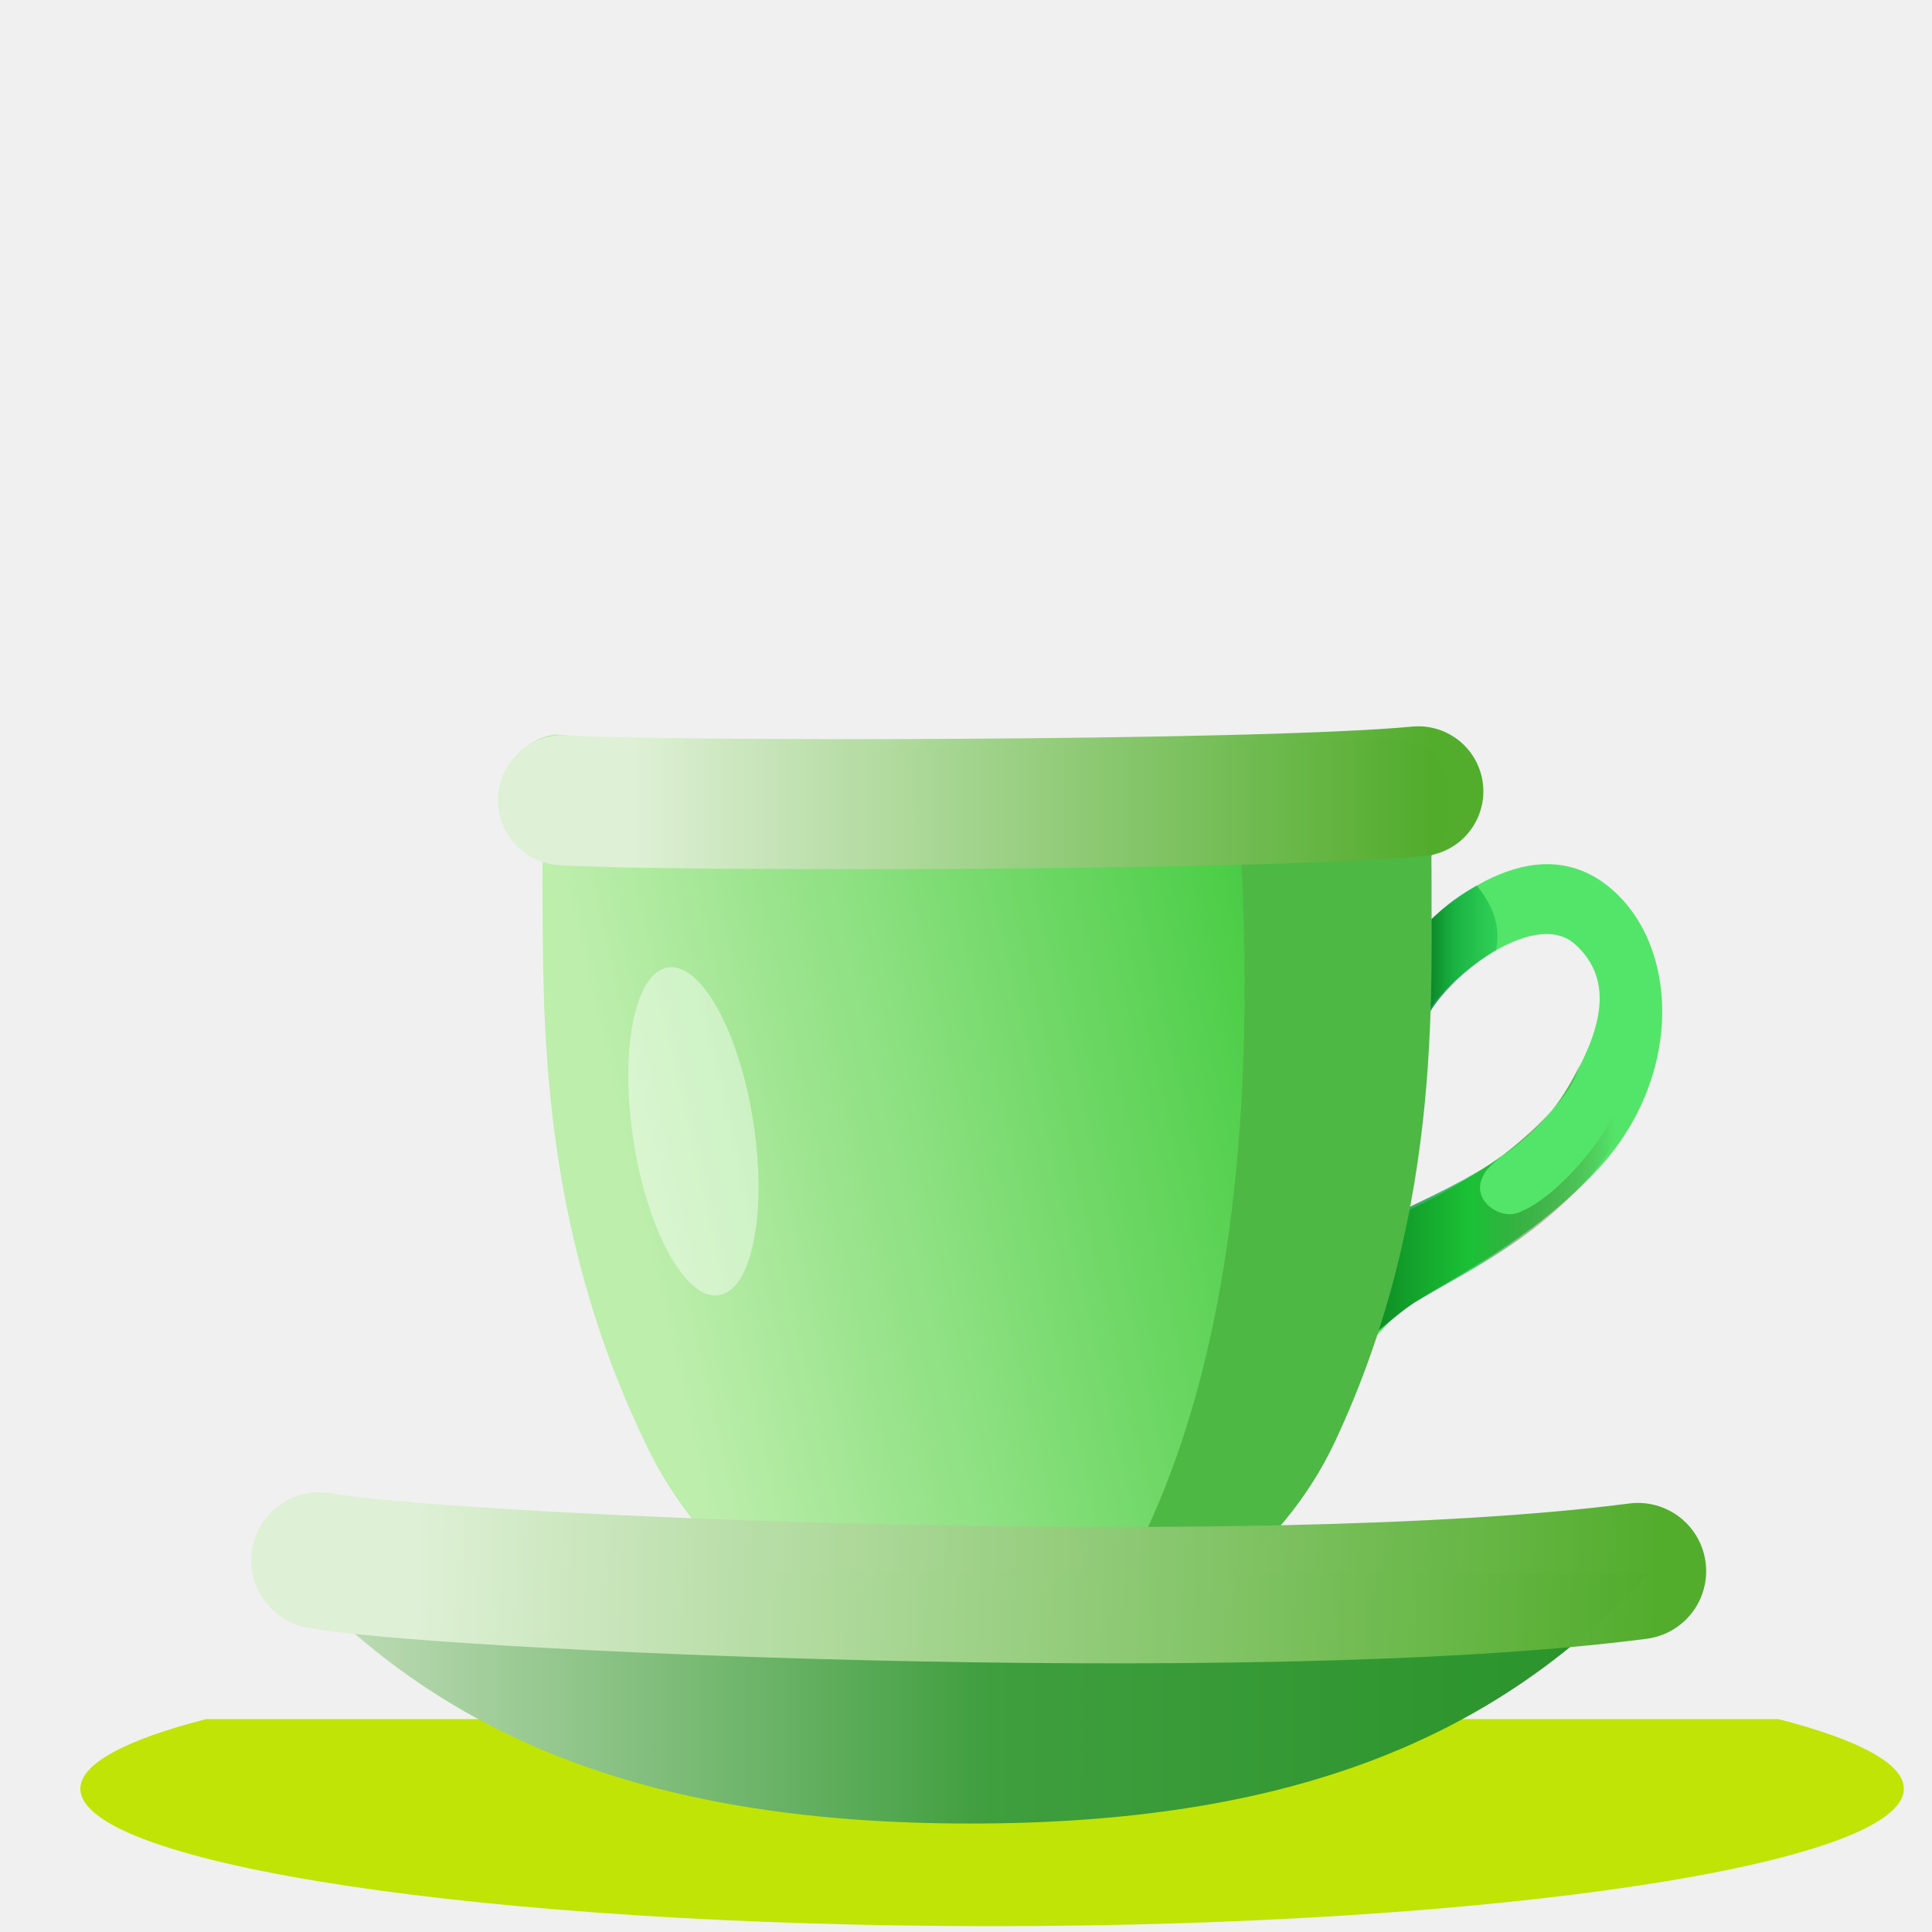
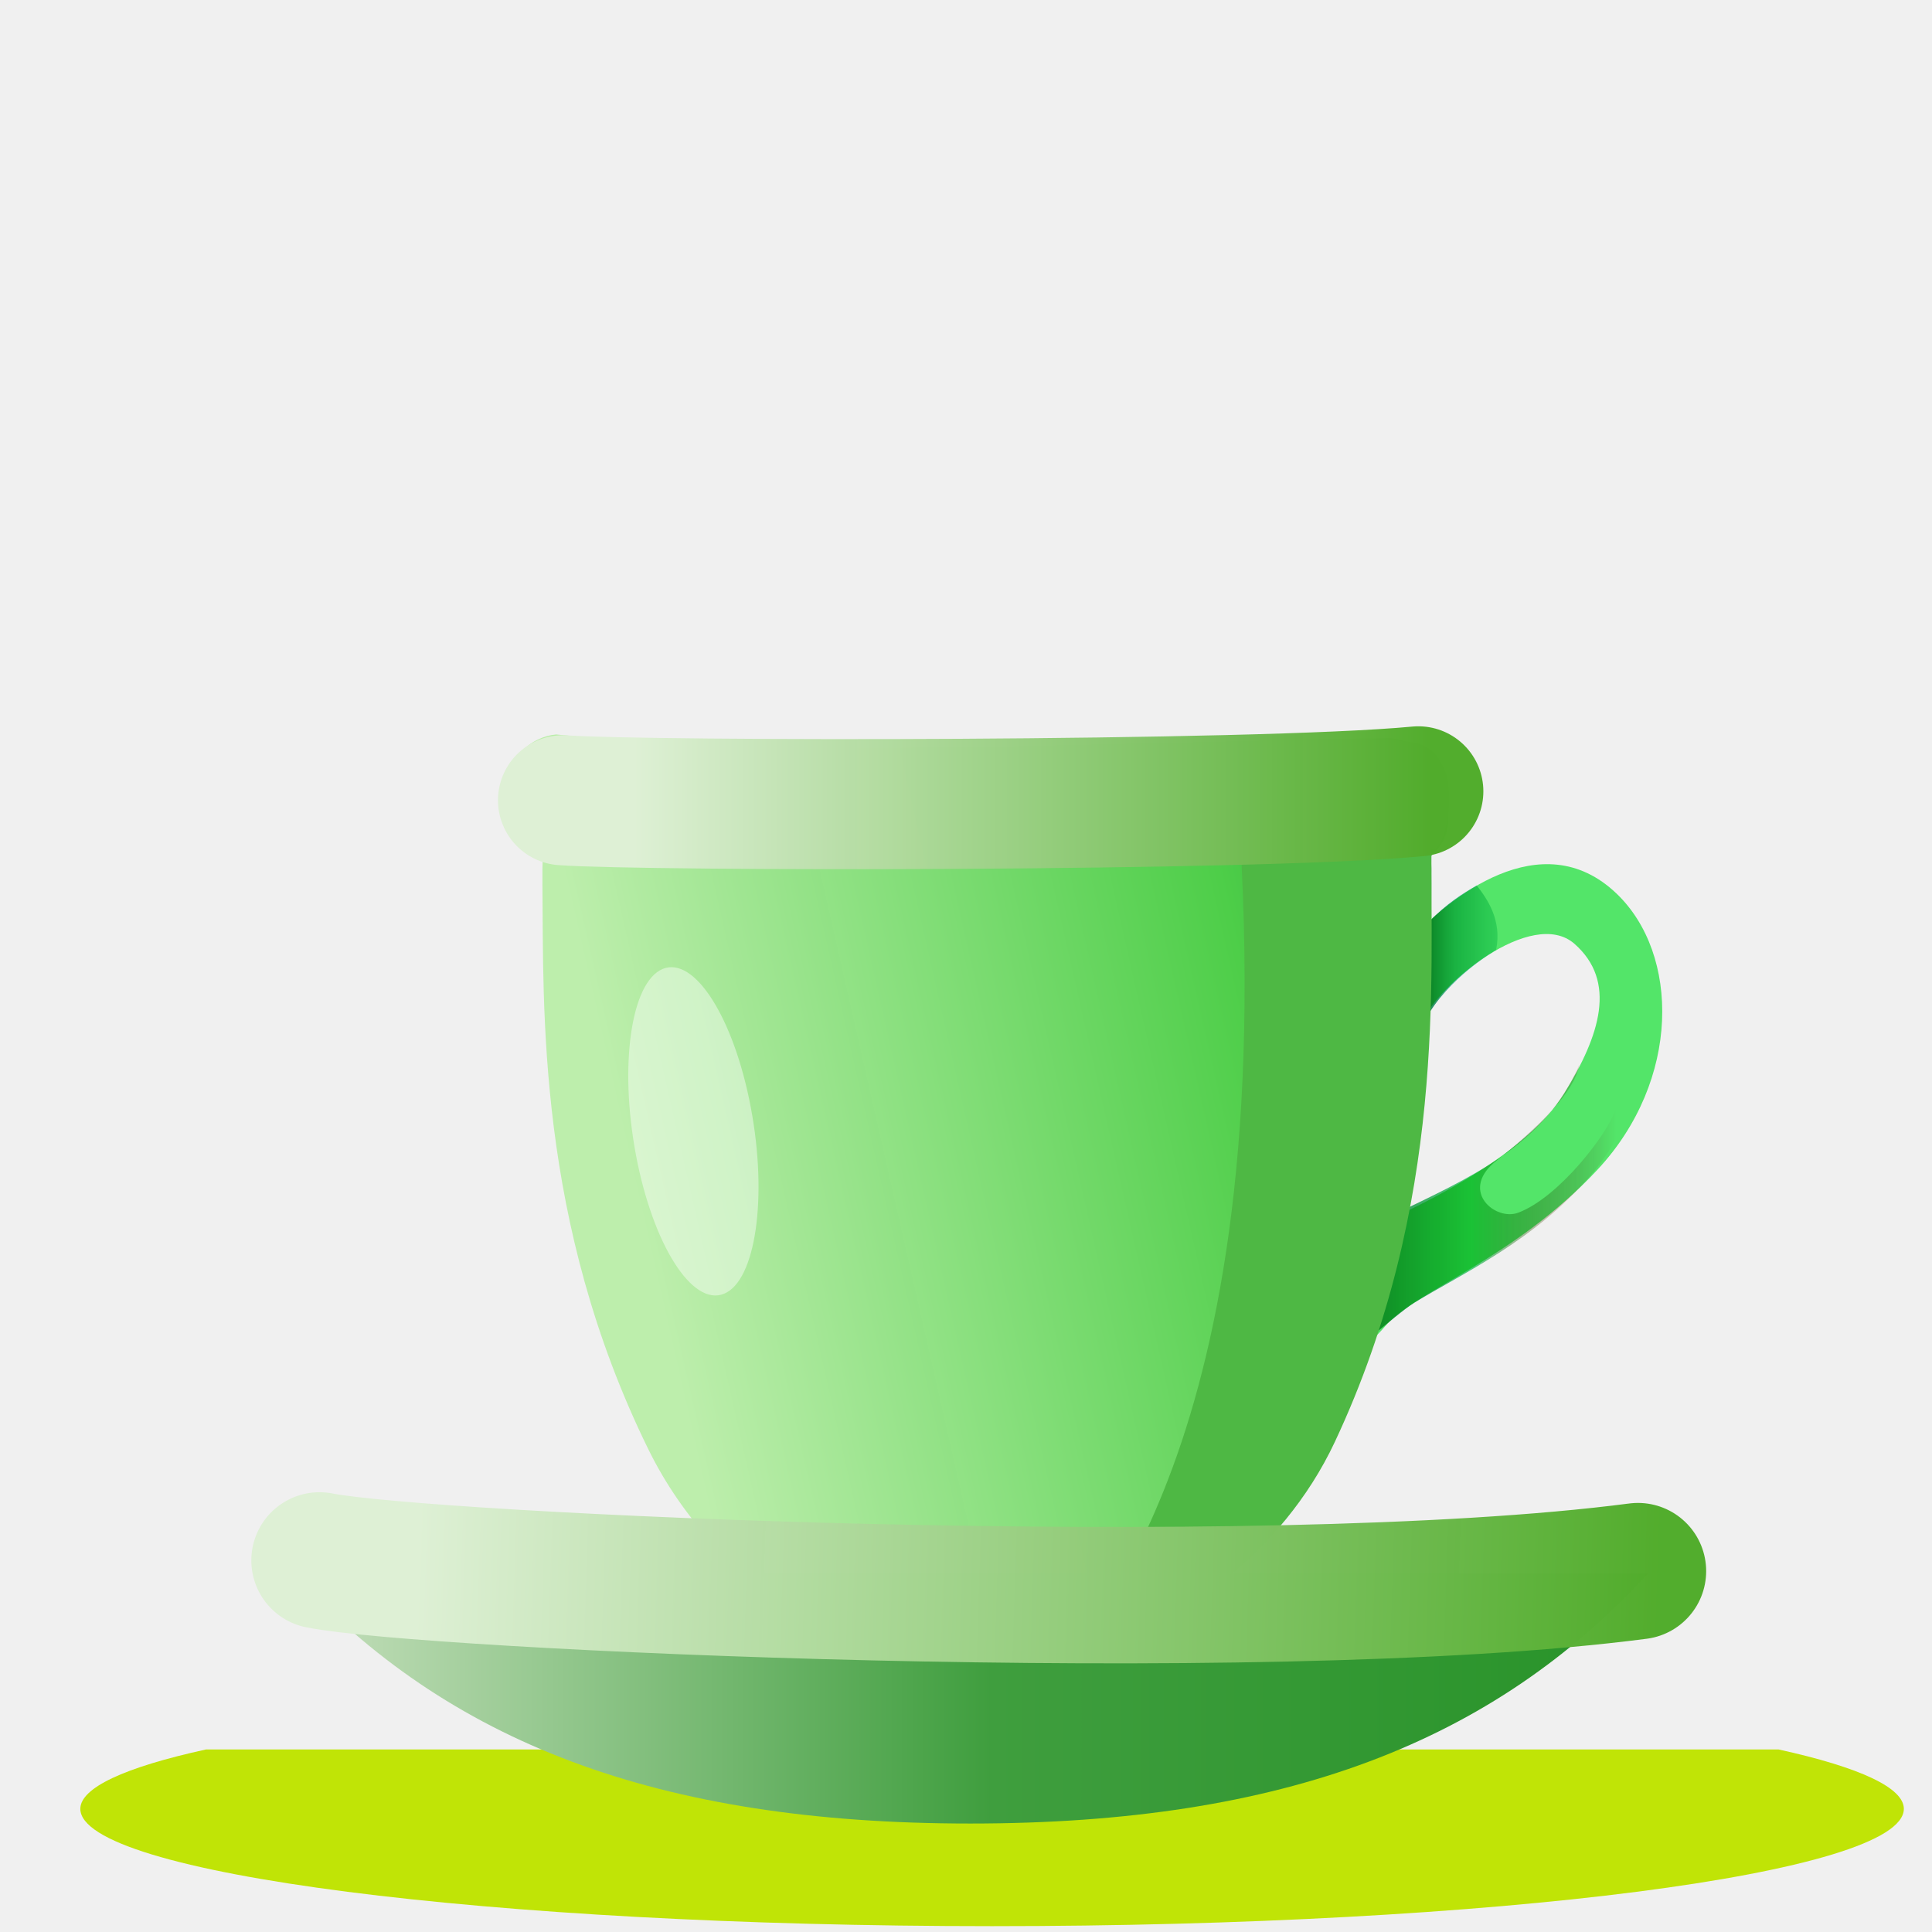
<svg xmlns="http://www.w3.org/2000/svg" xmlns:xlink="http://www.w3.org/1999/xlink" width="90" height="90" viewBox="0 0 23.812 23.812" version="1.1" id="svg2787" xml:space="preserve">
  <defs id="defs2784">
    <linearGradient id="linearGradient110291">
      <stop style="stop-color:#c7e0be;stop-opacity:1;" offset="0" id="stop110287" />
      <stop style="stop-color:#3f9e3e;stop-opacity:1;" offset="0.516" id="stop110295" />
      <stop style="stop-color:#289329;stop-opacity:1;" offset="1" id="stop110289" />
    </linearGradient>
    <linearGradient id="linearGradient38941">
      <stop style="stop-color:#000000;stop-opacity:1;" offset="0" id="stop38937" />
      <stop style="stop-color:#000000;stop-opacity:0;" offset="1" id="stop38939" />
    </linearGradient>
    <linearGradient id="linearGradient9308">
      <stop style="stop-color:#a9ed91;stop-opacity:1;" offset="0" id="stop9306" />
      <stop style="stop-color:#377624;stop-opacity:0.998;" offset="1" id="stop9304" />
    </linearGradient>
    <linearGradient id="linearGradient116948">
      <stop style="stop-color:#def0d5;stop-opacity:1;" offset="0" id="stop116944" />
      <stop style="stop-color:#51ac2b;stop-opacity:0.993;" offset="1" id="stop116946" />
    </linearGradient>
    <linearGradient id="linearGradient108022">
      <stop style="stop-color:#bdeeac;stop-opacity:1;" offset="0.043" id="stop108016" />
      <stop style="stop-color:#4dce48;stop-opacity:0.995;" offset="0.738" id="stop108018" />
      <stop style="stop-color:#2aa839;stop-opacity:0.996;" offset="0.967" id="stop108020" />
    </linearGradient>
    <linearGradient id="linearGradient98243">
      <stop style="stop-color:#16a200;stop-opacity:0.998;" offset="0" id="stop98241" />
      <stop style="stop-color:#dbffa5;stop-opacity:1;" offset="1" id="stop98239" />
    </linearGradient>
    <linearGradient id="linearGradient98115">
      <stop style="stop-color:#a3ef8c;stop-opacity:1;" offset="0" id="stop98111" />
      <stop style="stop-color:#3fbb25;stop-opacity:1;" offset="1" id="stop98113" />
    </linearGradient>
    <linearGradient xlink:href="#linearGradient29522" id="linearGradient31309" gradientUnits="userSpaceOnUse" gradientTransform="matrix(0.7932409,-0.6089079,0.7932409,0.6089079,4.892518,-8.867114)" x1="14.228" y1="-29.19" x2="3.659" y2="-18.62" />
    <linearGradient id="linearGradient29522">
      <stop style="stop-color:#d4a125;stop-opacity:1;" offset="0" id="stop29518" />
      <stop style="stop-color:#edd495;stop-opacity:1;" offset="1" id="stop29520" />
    </linearGradient>
    <linearGradient xlink:href="#linearGradient29522" id="linearGradient31385" gradientUnits="userSpaceOnUse" gradientTransform="matrix(-0.7932409,-0.6089079,-0.7932409,0.6089079,5.107999,-8.867114)" x1="14.228" y1="-29.19" x2="3.659" y2="-18.62" />
    <linearGradient xlink:href="#linearGradient29522" id="linearGradient29605" gradientUnits="userSpaceOnUse" gradientTransform="matrix(0.8001375,-0.6190755,0.8001375,0.6190755,17.50946,-0.3688092)" x1="14.228" y1="-29.19" x2="3.659" y2="-18.62" />
    <linearGradient id="linearGradient21068">
      <stop style="stop-color:#19723e;stop-opacity:1;" offset="0" id="stop21062" />
      <stop style="stop-color:#2dcf67;stop-opacity:0.824;" offset="0.515" id="stop21064" />
      <stop style="stop-color:#cf2d2d;stop-opacity:0;" offset="1" id="stop21066" />
    </linearGradient>
    <linearGradient id="linearGradient21076">
      <stop style="stop-color:#1e884f;stop-opacity:1;" offset="0.038" id="stop21070" />
      <stop style="stop-color:#17b682;stop-opacity:0.749;" offset="0.455" id="stop21072" />
      <stop style="stop-color:#69dec4;stop-opacity:0.7;" offset="1" id="stop21074" />
    </linearGradient>
    <linearGradient id="linearGradient10987">
      <stop style="stop-color:#b6fed6;stop-opacity:0.998;" offset="0" id="stop10985" />
      <stop style="stop-color:#01ee75;stop-opacity:1;" offset="1" id="stop10983" />
    </linearGradient>
    <linearGradient id="linearGradient25653">
      <stop style="stop-color:#2aa517;stop-opacity:1;" offset="0" id="stop25649" />
      <stop style="stop-color:#168c26;stop-opacity:0.998;" offset="1" id="stop25651" />
    </linearGradient>
    <linearGradient id="linearGradient25665">
      <stop style="stop-color:#fffdfd;stop-opacity:1;" offset="0" id="stop25661" />
      <stop style="stop-color:#cdcdcd;stop-opacity:1;" offset="1" id="stop25663" />
    </linearGradient>
    <linearGradient xlink:href="#linearGradient21068" id="linearGradient24354" gradientUnits="userSpaceOnUse" gradientTransform="matrix(0.8520488,0,0,0.8945853,-0.739344,-1.340035)" x1="22.327" y1="17.517" x2="28.831" y2="17.517" />
    <linearGradient xlink:href="#linearGradient21076" id="linearGradient24356" gradientUnits="userSpaceOnUse" gradientTransform="matrix(0.8520488,0,0,0.8945853,-0.739344,-1.340035)" x1="24.563" y1="12.671" x2="26.244" y2="12.671" />
    <linearGradient xlink:href="#linearGradient98115" id="linearGradient98117" x1="1.156" y1="19.251" x2="23.559" y2="19.251" gradientUnits="userSpaceOnUse" gradientTransform="matrix(0.7579172,0,0,0.7579172,-21.58002,17.94248)" />
    <linearGradient xlink:href="#linearGradient98243" id="linearGradient98211" gradientUnits="userSpaceOnUse" gradientTransform="matrix(-0.1623202,0,0,0.1354519,24.69488,24.75086)" x1="236.925" y1="58.199" x2="274.217" y2="58.199" />
    <linearGradient xlink:href="#linearGradient108022" id="linearGradient108013" gradientUnits="userSpaceOnUse" x1="5.924" y1="9.743" x2="19.575" y2="9.743" gradientTransform="matrix(0.7490615,0,-0.178263,-0.7579172,-20.55004,18.51693)" />
    <linearGradient xlink:href="#linearGradient116948" id="linearGradient115056" gradientUnits="userSpaceOnUse" gradientTransform="matrix(1.202761,0,0,-0.7476925,-3.169369,25.51412)" x1="6.919" y1="9.651" x2="19.633" y2="9.393" />
    <radialGradient xlink:href="#linearGradient10987" id="radialGradient10989-8" cx="182.714" cy="129.24" fx="182.714" fy="129.24" r="73.186" gradientTransform="matrix(0.1105985,-0.00243631,8.5512011e-4,0.03775991,-10.70803,16.37947)" gradientUnits="userSpaceOnUse" />
    <linearGradient xlink:href="#linearGradient21068" id="linearGradient24354-0" gradientUnits="userSpaceOnUse" gradientTransform="matrix(0.8520488,0,0,0.8945853,-0.739344,-1.340035)" x1="22.327" y1="17.517" x2="28.831" y2="17.517" />
    <linearGradient xlink:href="#linearGradient21076" id="linearGradient24356-7" gradientUnits="userSpaceOnUse" gradientTransform="matrix(0.8520488,0,0,0.8945853,-0.739344,-1.340035)" x1="24.563" y1="12.671" x2="26.244" y2="12.671" />
    <linearGradient xlink:href="#linearGradient38941" id="linearGradient38943-6" x1="6.512" y1="11.435" x2="17.422" y2="11.435" gradientUnits="userSpaceOnUse" />
    <linearGradient xlink:href="#linearGradient9308" id="linearGradient105859" gradientUnits="userSpaceOnUse" gradientTransform="matrix(0.7579172,0,0,1.009448,2.567751,0.03976765)" x1="2.53" y1="21.626" x2="21.87" y2="21.626" />
    <linearGradient xlink:href="#linearGradient98115" id="linearGradient105861" gradientUnits="userSpaceOnUse" gradientTransform="matrix(0.7579172,0,0,0.7579172,2.543422,4.81806)" x1="1.156" y1="19.251" x2="23.559" y2="19.251" />
    <linearGradient xlink:href="#linearGradient25653" id="linearGradient105863" gradientUnits="userSpaceOnUse" gradientTransform="matrix(0.1476555,0,0,0.1354519,-20.92782,11.61265)" x1="236.925" y1="58.199" x2="274.217" y2="58.199" />
    <linearGradient xlink:href="#linearGradient98243" id="linearGradient105865" gradientUnits="userSpaceOnUse" gradientTransform="matrix(-0.1623202,0,0,0.1354519,48.81832,11.62644)" x1="236.925" y1="58.199" x2="274.217" y2="58.199" />
    <linearGradient xlink:href="#linearGradient25665" id="linearGradient105867" gradientUnits="userSpaceOnUse" gradientTransform="matrix(0.1476532,0,0,0.06219728,-20.64977,16.15945)" x1="175.371" y1="67.037" x2="264.754" y2="67.037" />
    <linearGradient xlink:href="#linearGradient108022" id="linearGradient105869" gradientUnits="userSpaceOnUse" gradientTransform="matrix(0.7490615,0,-0.178263,-0.7579172,4.332758,19.20512)" x1="5.924" y1="9.743" x2="19.575" y2="9.743" />
    <linearGradient xlink:href="#linearGradient116948" id="linearGradient105871" gradientUnits="userSpaceOnUse" gradientTransform="matrix(0.7444445,0,0,-0.8386065,2.503005,19.31241)" x1="5.767" y1="9.393" x2="19.633" y2="9.393" />
    <linearGradient xlink:href="#linearGradient9308" id="linearGradient106025" gradientUnits="userSpaceOnUse" gradientTransform="matrix(0.7579172,0,0,1.009448,4.776162,7.340446)" x1="2.53" y1="21.626" x2="21.87" y2="21.626" />
    <linearGradient xlink:href="#linearGradient110291" id="linearGradient110293" x1="4.54" y1="20.983" x2="19.198" y2="20.983" gradientUnits="userSpaceOnUse" gradientTransform="matrix(1.139734,0,0,1.178852,-1.567032,-4.331143)" />
    <linearGradient xlink:href="#linearGradient116948" id="linearGradient111175" gradientUnits="userSpaceOnUse" gradientTransform="matrix(0.7727344,-0.0145446,-0.01622726,-1.057527,2.619185,18.95387)" x1="6.919" y1="9.651" x2="19.633" y2="9.393" />
  </defs>
  <g id="layer1">
    <g id="g117847" transform="translate(-85.68201,-18.42902)">
      <path id="rect29651" style="fill:#b89644;fill-opacity:1;fill-rule:evenodd;stroke-width:0.253" d="m -35.605,27.319 c -0.493,-1e-6 -0.985,0.145 -1.362,0.435 l -11.147,8.557 h 0.002 V 52.708 h 25.015 V 36.311 h 0.002 L -34.243,27.754 c -0.377,-0.29 -0.87,-0.435 -1.363,-0.435 z" />
      <rect style="mix-blend-mode:multiply;fill:#ddd3d3;fill-opacity:1;fill-rule:evenodd;stroke-width:0.259" id="rect31549-1" width="22.808" height="19.408" x="-46.973" y="31.063" />
      <rect style="fill:#ffffff;fill-rule:evenodd;stroke-width:0.265" id="rect31549" width="22.101" height="20.893" x="-46.656" y="31.253" />
      <text xml:space="preserve" style="font-style:normal;font-weight:normal;font-size:15.525px;line-height:1.25;font-family:sans-serif;fill:#000000;fill-opacity:1;stroke:none;stroke-width:0.243" x="-31.271" y="52.283" id="text33454" transform="matrix(0.9981024,0.2998089,-0.2238531,0.9346605,0,0)">
        <tspan id="tspan33452" style="font-style:normal;font-variant:normal;font-weight:bold;font-stretch:normal;font-size:15.525px;font-family:Amiri;-inkscape-font-specification:'Amiri Bold';fill:#ff2e2e;fill-opacity:1;stroke-width:0.243" x="-31.271" y="52.283">@</tspan>
      </text>
      <path id="path31562" style="mix-blend-mode:normal;fill:#c5a761;fill-opacity:1;stroke:#000000;stroke-width:0;stroke-linecap:butt;stroke-linejoin:miter;stroke-dasharray:none;stroke-opacity:1" d="m -24.548,36.496 -11.088,7.975 -11.019,-7.925 v 2.948 l 9.954,8.797 h 1.995 l -0.003,-0.05 h 0.208 l 9.953,-8.798 z" />
      <g id="g31560" transform="matrix(1,0,0,0.991651,-40.60526,66.98862)">
        <g id="g31553">
          <path id="rect29033-76-4" style="fill:url(#linearGradient31309);fill-opacity:1;fill-rule:evenodd;stroke-width:0.295" d="m -7.509,-30.936 v 16.535 c 0.453,10e-7 0.906,-0.133 1.253,-0.399 l 10.25,-7.868 -10.25,-7.868 c -0.347,-0.266 -0.8,-0.399 -1.253,-0.399 z" />
          <path id="rect29033-76-4-0" style="fill:url(#linearGradient31385);fill-opacity:1;fill-rule:evenodd;stroke-width:0.295" d="m 17.51,-30.936 v 16.535 c -0.453,10e-7 -0.906,-0.133 -1.253,-0.399 L 6.007,-22.668 16.257,-30.537 c 0.347,-0.266 0.8,-0.399 1.253,-0.399 z" />
        </g>
        <path id="rect29033-76-0" style="fill:#b89644;fill-opacity:1;fill-rule:evenodd;stroke-width:0.319" d="m 5,-23.668 c -0.473,-1e-6 -0.945,0.149 -1.307,0.448 l -10.696,8.82 H 17.003 L 6.307,-23.221 C 5.945,-23.519 5.473,-23.668 5,-23.668 Z" />
        <path id="rect29033-76" style="fill:url(#linearGradient29605);fill-opacity:1;fill-rule:evenodd;stroke-width:0.299" d="m 5,-22.806 c -0.457,-1e-6 -0.913,0.135 -1.264,0.406 l -10.339,8 H 16.603 L 6.264,-22.4 c -0.35,-0.271 -0.807,-0.406 -1.264,-0.406 z" />
      </g>
    </g>
-     <path id="path59064-5" style="fill:#c0e406;fill-opacity:1;fill-rule:evenodd;stroke-width:0.421" d="M 2.54 21.188 A 11.238 1.695 0 0 0 0.99 22.045 A 11.238 1.695 0 0 0 12.227 23.74 A 11.238 1.695 0 0 0 23.465 22.045 A 11.238 1.695 0 0 0 21.92 21.188 L 2.54 21.188 z " />
+     <path id="path59064-5" style="fill:#c0e406;fill-opacity:1;fill-rule:evenodd;stroke-width:0.389" d="M 2.54,21.562 A 11.238,1.446 0 0 0 0.99,22.294 11.238,1.446 0 0 0 12.227,23.74 11.238,1.446 0 0 0 23.465,22.294 11.238,1.446 0 0 0 21.92,21.562 Z" />
    <ellipse style="fill:url(#linearGradient98117);fill-opacity:1;fill-rule:evenodd;stroke-width:0.036" id="path2228-4" cx="-12.214" cy="32.533" rx="8.49" ry="1.535" />
    <path style="fill:url(#linearGradient98211);fill-opacity:1;stroke:#e8e8e8;stroke-width:0;stroke-linecap:square;stroke-linejoin:round;stroke-miterlimit:8;stroke-dasharray:none;stroke-opacity:1;paint-order:fill markers stroke;stop-color:#000000" d="m -15.598,31.657 c 0,0 -3.981,0.33 -4.05,0.877 -0.048,0.378 1.618,1.211 4.767,1.021 2.396,-0.144 0.195,-0.677 0.195,-0.677 z" id="path25647-2" />
    <path id="path1298" style="color:#000000;fill:#75e469;fill-opacity:0.996;fill-rule:evenodd;stroke-width:0.207;-inkscape-stroke:none" d="m -4.151,32.057 c -0.503,0.663 -1.645,1.126 -2.755,1.322 -1.081,0.19 -2.995,0.32 -5.245,0.321 v -7.58e-4 c -0.009,0 -0.019,7.58e-4 -0.029,7.58e-4 -0.009,0 -0.019,-7.58e-4 -0.028,-7.58e-4 v 7.58e-4 c -2.246,-0.001 -3.641,-0.123 -5.263,-0.268 -0.945,-0.093 -2.807,-0.87 -2.843,-1.35 -0.124,0.025 -0.454,0.253 -0.389,0.619 0.178,0.992 0.97,1.594 2.185,1.791 2.113,0.343 4.362,0.467 6.29,0.467 1.928,0 4.197,0.043 6.276,-0.785 1.339,-0.533 2.058,-0.987 2.204,-1.556 0.097,-0.379 -0.28,-0.537 -0.404,-0.562 z" />
    <path style="fill:none;fill-opacity:1;stroke:#ffffff;stroke-width:0.482;stroke-linecap:round;stroke-linejoin:round;stroke-miterlimit:8;stroke-dasharray:none;stroke-opacity:1;paint-order:fill markers stroke;stop-color:#000000" d="m -20.364,32.527 c 0.089,0.372 1.772,1.383 7.675,1.436" id="path53716" />
    <path style="fill:#53fab0;fill-opacity:0.996;stroke:#ffffff;stroke-width:0.482;stroke-linecap:round;stroke-linejoin:round;stroke-miterlimit:8;stroke-dasharray:none;stroke-opacity:1;paint-order:fill markers stroke;stop-color:#000000" d="m -10.848,26.699 c 1.544,0.057 4.077,-0.037 5.684,-0.384" id="path58475" />
    <g id="g42458-0" transform="translate(-40.15664,-14.89424)">
      <path id="path2261-8" style="fill:url(#linearGradient105859);fill-opacity:1;fill-rule:evenodd;stroke-width:0.027" d="m 4.485,20.562 c 1.671,1.758 3.929,2.616 7.329,2.616 3.4,-5e-6 5.658,-0.858 7.329,-2.616 -2.181,0.951 -4.878,0.814 -7.329,0.853 -2.45,-0.039 -5.148,0.098 -7.329,-0.853 z" />
      <ellipse style="fill:url(#linearGradient105861);fill-opacity:1;fill-rule:evenodd;stroke-width:0.036" id="path2228-4-7" cx="11.909" cy="19.409" rx="8.49" ry="1.535" />
      <path style="fill:url(#radialGradient10989-8);fill-opacity:1;fill-rule:evenodd;stroke-width:0.035" id="path2228-0" d="m 19.96,19.456 a 8.096,1.097 0 0 1 -0.019,0.076 l -8.077,-0.076 z" />
      <path style="fill:url(#linearGradient105863);fill-opacity:1;stroke:#e8e8e8;stroke-width:0;stroke-linecap:square;stroke-linejoin:round;stroke-miterlimit:8;stroke-dasharray:none;stroke-opacity:1;paint-order:fill markers stroke;stop-color:#000000" d="m 15.725,18.519 c 0,0 3.621,0.33 3.684,0.877 0.043,0.378 -1.471,1.211 -4.336,1.021 -2.18,-0.144 -0.177,-0.677 -0.177,-0.677 z" id="path25647-29" />
      <path style="fill:url(#linearGradient105865);fill-opacity:1;stroke:#e8e8e8;stroke-width:0;stroke-linecap:square;stroke-linejoin:round;stroke-miterlimit:8;stroke-dasharray:none;stroke-opacity:1;paint-order:fill markers stroke;stop-color:#000000" d="m 8.525,18.533 c 0,0 -3.981,0.33 -4.05,0.877 -0.048,0.378 1.618,1.211 4.767,1.021 2.396,-0.144 0.195,-0.677 0.195,-0.677 z" id="path25647-2-6" />
      <ellipse style="fill:url(#linearGradient105867);fill-opacity:1;fill-rule:evenodd;stroke-width:0.039" id="path25659-5" cx="11.843" cy="20.329" rx="6.599" ry="0.862" />
      <path id="rect101441-2-9" style="fill:url(#linearGradient105869);stroke:#9d9d9d;stroke-width:0;stroke-miterlimit:8;paint-order:fill markers stroke;stop-color:#000000" d="m 12.431,10.887 c -1.691,-0.004 -3.281,0.109 -4.851,0.237 -0.275,0.022 -0.538,0.251 -0.525,0.544 l 0.013,0.3 c 0.009,0.201 0.172,0.362 0.363,0.448 -0.003,0.077 -0.004,0.165 -0.003,0.272 0.014,1.294 -0.067,3.524 1.146,5.911 0.739,1.455 2.301,2.328 3.66,2.328 1.36,0 2.922,-0.873 3.661,-2.328 1.213,-2.387 1.132,-4.618 1.146,-5.911 0.001,-0.118 -2.04e-4,-0.214 -0.004,-0.295 0.113,-0.088 0.185,-0.219 0.186,-0.38 l 0.002,-0.338 c 0.002,-0.293 -0.345,-0.477 -0.629,-0.514 -1.474,-0.195 -2.85,-0.27 -4.165,-0.273 z" />
      <g id="g29586-3" transform="matrix(0.5813394,0,0,0.5813394,5.191094,7.635667)">
        <path style="fill:#53e569;fill-opacity:1;stroke:#000000;stroke-width:0;stroke-linecap:butt;stroke-linejoin:miter;stroke-dasharray:none;stroke-opacity:1" d="m 20.031,9.659 c 0.645,-0.677 2.393,-2.095 3.798,-0.795 1.175,1.087 1.197,3.352 -0.353,4.962 -1.55,1.611 -3.393,2.177 -3.956,2.822 -0.564,0.644 -0.869,0.413 -1.038,0.208 -0.017,-1.262 0.457,-1.768 0.93,-2.05 1.014,-0.439 2.762,-1.288 3.438,-2.343 0.676,-1.054 0.986,-2.022 0.197,-2.695 -0.789,-0.673 -2.564,0.734 -2.874,1.466 -0.337,0.797 -0.754,-0.931 -0.197,-1.516 z" id="path66789-2-1-7-1" />
        <path style="mix-blend-mode:multiply;fill:url(#linearGradient24354-0);fill-opacity:1;stroke:#000000;stroke-width:0;stroke-linecap:butt;stroke-linejoin:miter;stroke-dasharray:none;stroke-opacity:1" d="m 19.664,14.645 c 1.436,-0.675 2.858,-1.318 3.471,-2.701 0.359,-0.879 0.635,-0.961 0.296,0.169 -0.339,1.13 -0.737,1.548 -1.355,2.071 -0.618,0.523 -0.757,0.858 -0.08,0.418 0.677,-0.439 1.672,-1.432 1.811,-1.851 0.139,-0.418 0.426,0.188 -0.463,1.182 -1.064,1.189 -2.38,1.755 -3.28,2.288 -0.343,0.203 -1.374,1.134 -1.698,1.207 -0.18,0.041 -0.003,-0.019 0.003,-0.211 0.581,-1.892 0.005,-1.772 1.294,-2.572 z" id="path68033-3-0-8-4" />
        <path style="mix-blend-mode:multiply;fill:url(#linearGradient24356-7);fill-opacity:1;stroke:#000000;stroke-width:0;stroke-linecap:butt;stroke-linejoin:miter;stroke-dasharray:none;stroke-opacity:1" d="m 21.227,8.716 c 0.193,0.241 0.475,0.622 0.36,1.163 0,0 -0.905,0.501 -1.32,1.261 -0.183,0.335 -0.138,-1.19 0.052,-1.752 0.366,-0.359 0.642,-0.523 0.908,-0.671 z" id="path68035-7-4-7-3" />
      </g>
      <path id="path1298-5" style="color:#000000;fill:#75e469;fill-opacity:0.996;fill-rule:evenodd;stroke-width:0.207;-inkscape-stroke:none" d="m 19.973,18.932 c -0.503,0.663 -1.645,1.126 -2.755,1.322 -1.081,0.19 -2.995,0.32 -5.245,0.321 v -7.58e-4 c -0.009,0 -0.019,7.58e-4 -0.029,7.58e-4 -0.009,0 -0.019,-7.58e-4 -0.028,-7.58e-4 v 7.58e-4 C 9.671,20.574 8.276,20.452 6.654,20.308 5.709,20.215 3.846,19.437 3.81,18.958 c -0.124,0.025 -0.454,0.253 -0.389,0.619 0.178,0.992 0.97,1.594 2.185,1.791 2.113,0.343 4.362,0.467 6.29,0.467 1.928,0 4.197,0.043 6.276,-0.785 1.339,-0.533 2.058,-0.987 2.204,-1.556 0.097,-0.379 -0.28,-0.537 -0.404,-0.562 z" />
      <path style="fill:none;fill-opacity:1;stroke:#ffffff;stroke-width:0.482;stroke-linecap:round;stroke-linejoin:round;stroke-miterlimit:8;stroke-dasharray:none;stroke-opacity:1;paint-order:fill markers stroke;stop-color:#000000" d="m 3.759,19.403 c 0.089,0.372 1.772,1.383 7.675,1.436" id="path53716-8" />
      <ellipse style="fill:#ffffff;fill-opacity:0.434;fill-rule:evenodd;stroke-width:0.242" id="path105169-4" cx="6.069" cy="17.864" rx="0.669" ry="1.73" transform="matrix(0.9282051,-0.372069,0.191838,0.9814266,0,0)" />
      <path style="fill:url(#linearGradient38943-6);fill-opacity:1;stroke:url(#linearGradient105871);stroke-width:1.401;stroke-linecap:round;stroke-miterlimit:8;stroke-dasharray:none;stroke-opacity:1;paint-order:fill markers stroke;stop-color:#000000" d="m 7.206,11.63 c -0.136,-0.411 3.545,-0.388 4.407,-0.388 0.862,0 5.371,-0.041 5.097,0.361" id="path112163-1-1" />
      <path id="path16745-9-0" style="fill:#4eb844;fill-opacity:1;stroke:#0e0e0e;stroke-width:0;stroke-linecap:square;stroke-linejoin:round;stroke-miterlimit:8;stroke-dasharray:none;stroke-opacity:1;paint-order:fill markers stroke;stop-color:#000000" d="m 16.935,11.644 c -0.055,-0.003 -0.127,0.082 -0.209,0.148 -0.245,0.196 -0.768,0.224 -1.192,0.249 -0.512,0.03 -0.005,0.052 -0.462,0.068 0.675,7.183 -1.765,8.225 -1.895,8.687 1.082,-0.308 2.245,-1.095 2.817,-2.272 1.213,-2.496 1.032,-4.855 1.046,-6.207 0.005,-0.521 -0.036,-0.669 -0.106,-0.673 z" />
      <ellipse style="fill:#4eb844;fill-opacity:1;fill-rule:evenodd;stroke-width:0.201" id="path20941-2" cx="16.48" cy="11.661" rx="0.953" ry="0.927" />
      <path style="fill:none;fill-opacity:1;stroke:#ffffff;stroke-width:0.834;stroke-linecap:round;stroke-linejoin:round;stroke-miterlimit:8;stroke-dasharray:none;stroke-opacity:1;paint-order:fill markers stroke;stop-color:#000000" d="m 7.089,11.481 c 0.428,0.457 9.013,0.429 9.425,0" id="path11234-4" />
      <path style="fill:#53fab0;fill-opacity:0.996;stroke:#ffffff;stroke-width:0.482;stroke-linecap:round;stroke-linejoin:round;stroke-miterlimit:8;stroke-dasharray:none;stroke-opacity:1;paint-order:fill markers stroke;stop-color:#000000" d="m 11.434,20.839 c 1.544,0.057 4.077,-0.037 5.684,-0.384" id="path58475-5" />
    </g>
    <path id="path2261-2" style="fill:url(#linearGradient106025);fill-opacity:1;fill-rule:evenodd;stroke-width:0.027" d="m 6.694,27.863 c 1.671,1.758 3.929,2.616 7.329,2.616 3.4,-5e-6 5.658,-0.858 7.329,-2.616 -2.181,0.951 -4.878,0.814 -7.329,0.853 -2.45,-0.039 -5.148,0.098 -7.329,-0.853 z" />
    <g id="g114072" transform="translate(0,0.5291667)">
      <g id="g108605" transform="matrix(1.139734,0,0,1.178852,26.5795,-3.779769)">
        <path id="rect101441-2" style="fill:url(#linearGradient108013);stroke:#9d9d9d;stroke-width:0;stroke-miterlimit:8;paint-order:fill markers stroke;stop-color:#000000" d="m -17.303,10.436 c -0.275,0.022 -0.538,0.251 -0.525,0.544 l 0.013,0.3 c 0.009,0.201 0.172,0.362 0.363,0.448 -0.003,0.077 -0.004,0.165 -0.003,0.272 0.014,1.294 -0.067,3.524 1.146,5.911 0.739,1.455 2.301,2.328 3.66,2.328 1.36,0 2.922,-0.873 3.661,-2.328 1.213,-2.387 1.132,-4.618 1.146,-5.911 0.001,-0.118 -2.04e-4,-0.214 -0.004,-0.295 0.113,-0.088 0.185,-0.219 0.186,-0.38 l 0.002,-0.338 c 0.002,-0.293 -0.345,-0.477 -0.629,-0.514 -4.051,0.07 -6.561,0.202 -9.015,-0.036 z" />
        <g id="g29586" transform="matrix(0.5813394,0,0,0.5813394,-19.6917,6.947476)">
          <path style="fill:#53e569;fill-opacity:1;stroke:#000000;stroke-width:0;stroke-linecap:butt;stroke-linejoin:miter;stroke-dasharray:none;stroke-opacity:1" d="m 20.031,9.659 c 0.645,-0.677 2.393,-2.095 3.798,-0.795 1.175,1.087 1.197,3.352 -0.353,4.962 -1.55,1.611 -3.393,2.177 -3.956,2.822 -0.564,0.644 -0.869,0.413 -1.038,0.208 -0.017,-1.262 0.457,-1.768 0.93,-2.05 1.014,-0.439 2.762,-1.288 3.438,-2.343 0.676,-1.054 0.986,-2.022 0.197,-2.695 -0.789,-0.673 -2.564,0.734 -2.874,1.466 -0.337,0.797 -0.754,-0.931 -0.197,-1.516 z" id="path66789-2-1-7" />
          <path style="mix-blend-mode:multiply;fill:url(#linearGradient24354);fill-opacity:1;stroke:#000000;stroke-width:0;stroke-linecap:butt;stroke-linejoin:miter;stroke-dasharray:none;stroke-opacity:1" d="m 19.664,14.645 c 1.436,-0.675 2.805,-1.233 3.471,-2.701 -0.112,0.663 -1.377,1.591 -1.593,1.764 -0.618,0.523 0.039,1.045 0.455,0.895 0.764,-0.276 1.672,-1.432 1.811,-1.851 0.139,-0.418 0.426,0.188 -0.463,1.182 -1.064,1.189 -2.38,1.755 -3.28,2.288 -0.343,0.203 -1.374,1.134 -1.698,1.207 -0.18,0.041 -0.003,-0.019 0.003,-0.211 0.581,-1.892 0.005,-1.772 1.294,-2.572 z" id="path68033-3-0-8" />
          <path style="mix-blend-mode:multiply;fill:url(#linearGradient24356);fill-opacity:1;stroke:#000000;stroke-width:0;stroke-linecap:butt;stroke-linejoin:miter;stroke-dasharray:none;stroke-opacity:1" d="m 21.227,8.716 c 0.193,0.241 0.475,0.622 0.36,1.163 0,0 -0.905,0.501 -1.32,1.261 -0.183,0.335 -0.138,-1.19 0.052,-1.752 0.366,-0.359 0.642,-0.523 0.908,-0.671 z" id="path68035-7-4-7" />
        </g>
        <ellipse style="fill:#ffffff;fill-opacity:0.434;fill-rule:evenodd;stroke-width:0.242" id="path105169" cx="-18.656" cy="7.789" rx="0.669" ry="1.73" transform="matrix(0.9282051,-0.372069,0.191838,0.9814266,0,0)" />
        <path id="path16745-9" style="fill:#4eb844;fill-opacity:1;stroke:#0e0e0e;stroke-width:0;stroke-linecap:square;stroke-linejoin:round;stroke-miterlimit:8;stroke-dasharray:none;stroke-opacity:1;paint-order:fill markers stroke;stop-color:#000000" d="m -8.057,10.516 c -0.562,-0.076 -1.719,-0.007 -1.93,0.004 0.675,7.183 -1.587,9.124 -1.717,9.587 1.082,-0.308 2.245,-1.095 2.817,-2.272 1.213,-2.496 1.032,-4.855 1.046,-6.207 0.161,0.097 0.421,-1.025 -0.216,-1.112 z" />
      </g>
      <path id="path105989" style="fill:url(#linearGradient110293);fill-opacity:1;stroke:none;stroke-width:0;stroke-linecap:round;stroke-linejoin:round;stroke-miterlimit:8;stroke-dasharray:none;stroke-opacity:0.444;paint-order:fill markers stroke;stop-color:#000000" d="m 3.607,18.863 c 1.904,2.072 4.478,3.083 8.353,3.083 3.875,-6e-6 6.449,-1.011 8.353,-3.083 z" />
      <path style="fill:none;fill-opacity:1;stroke:url(#linearGradient115056);stroke-width:1.681;stroke-linecap:round;stroke-miterlimit:8;stroke-dasharray:none;stroke-opacity:1;paint-order:fill markers stroke;stop-color:#000000" d="M 3.938,18.703 C 5.209,18.96 15.486,19.448 20.188,18.835" id="path112163-1" />
      <path style="fill:none;fill-opacity:1;stroke:url(#linearGradient111175);stroke-width:1.603;stroke-linecap:round;stroke-miterlimit:8;stroke-dasharray:none;stroke-opacity:1;paint-order:fill markers stroke;stop-color:#000000" d="M 6.939,9.334 C 7.954,9.408 15.478,9.414 17.481,9.224" id="path112163-1-6" />
    </g>
  </g>
</svg>
